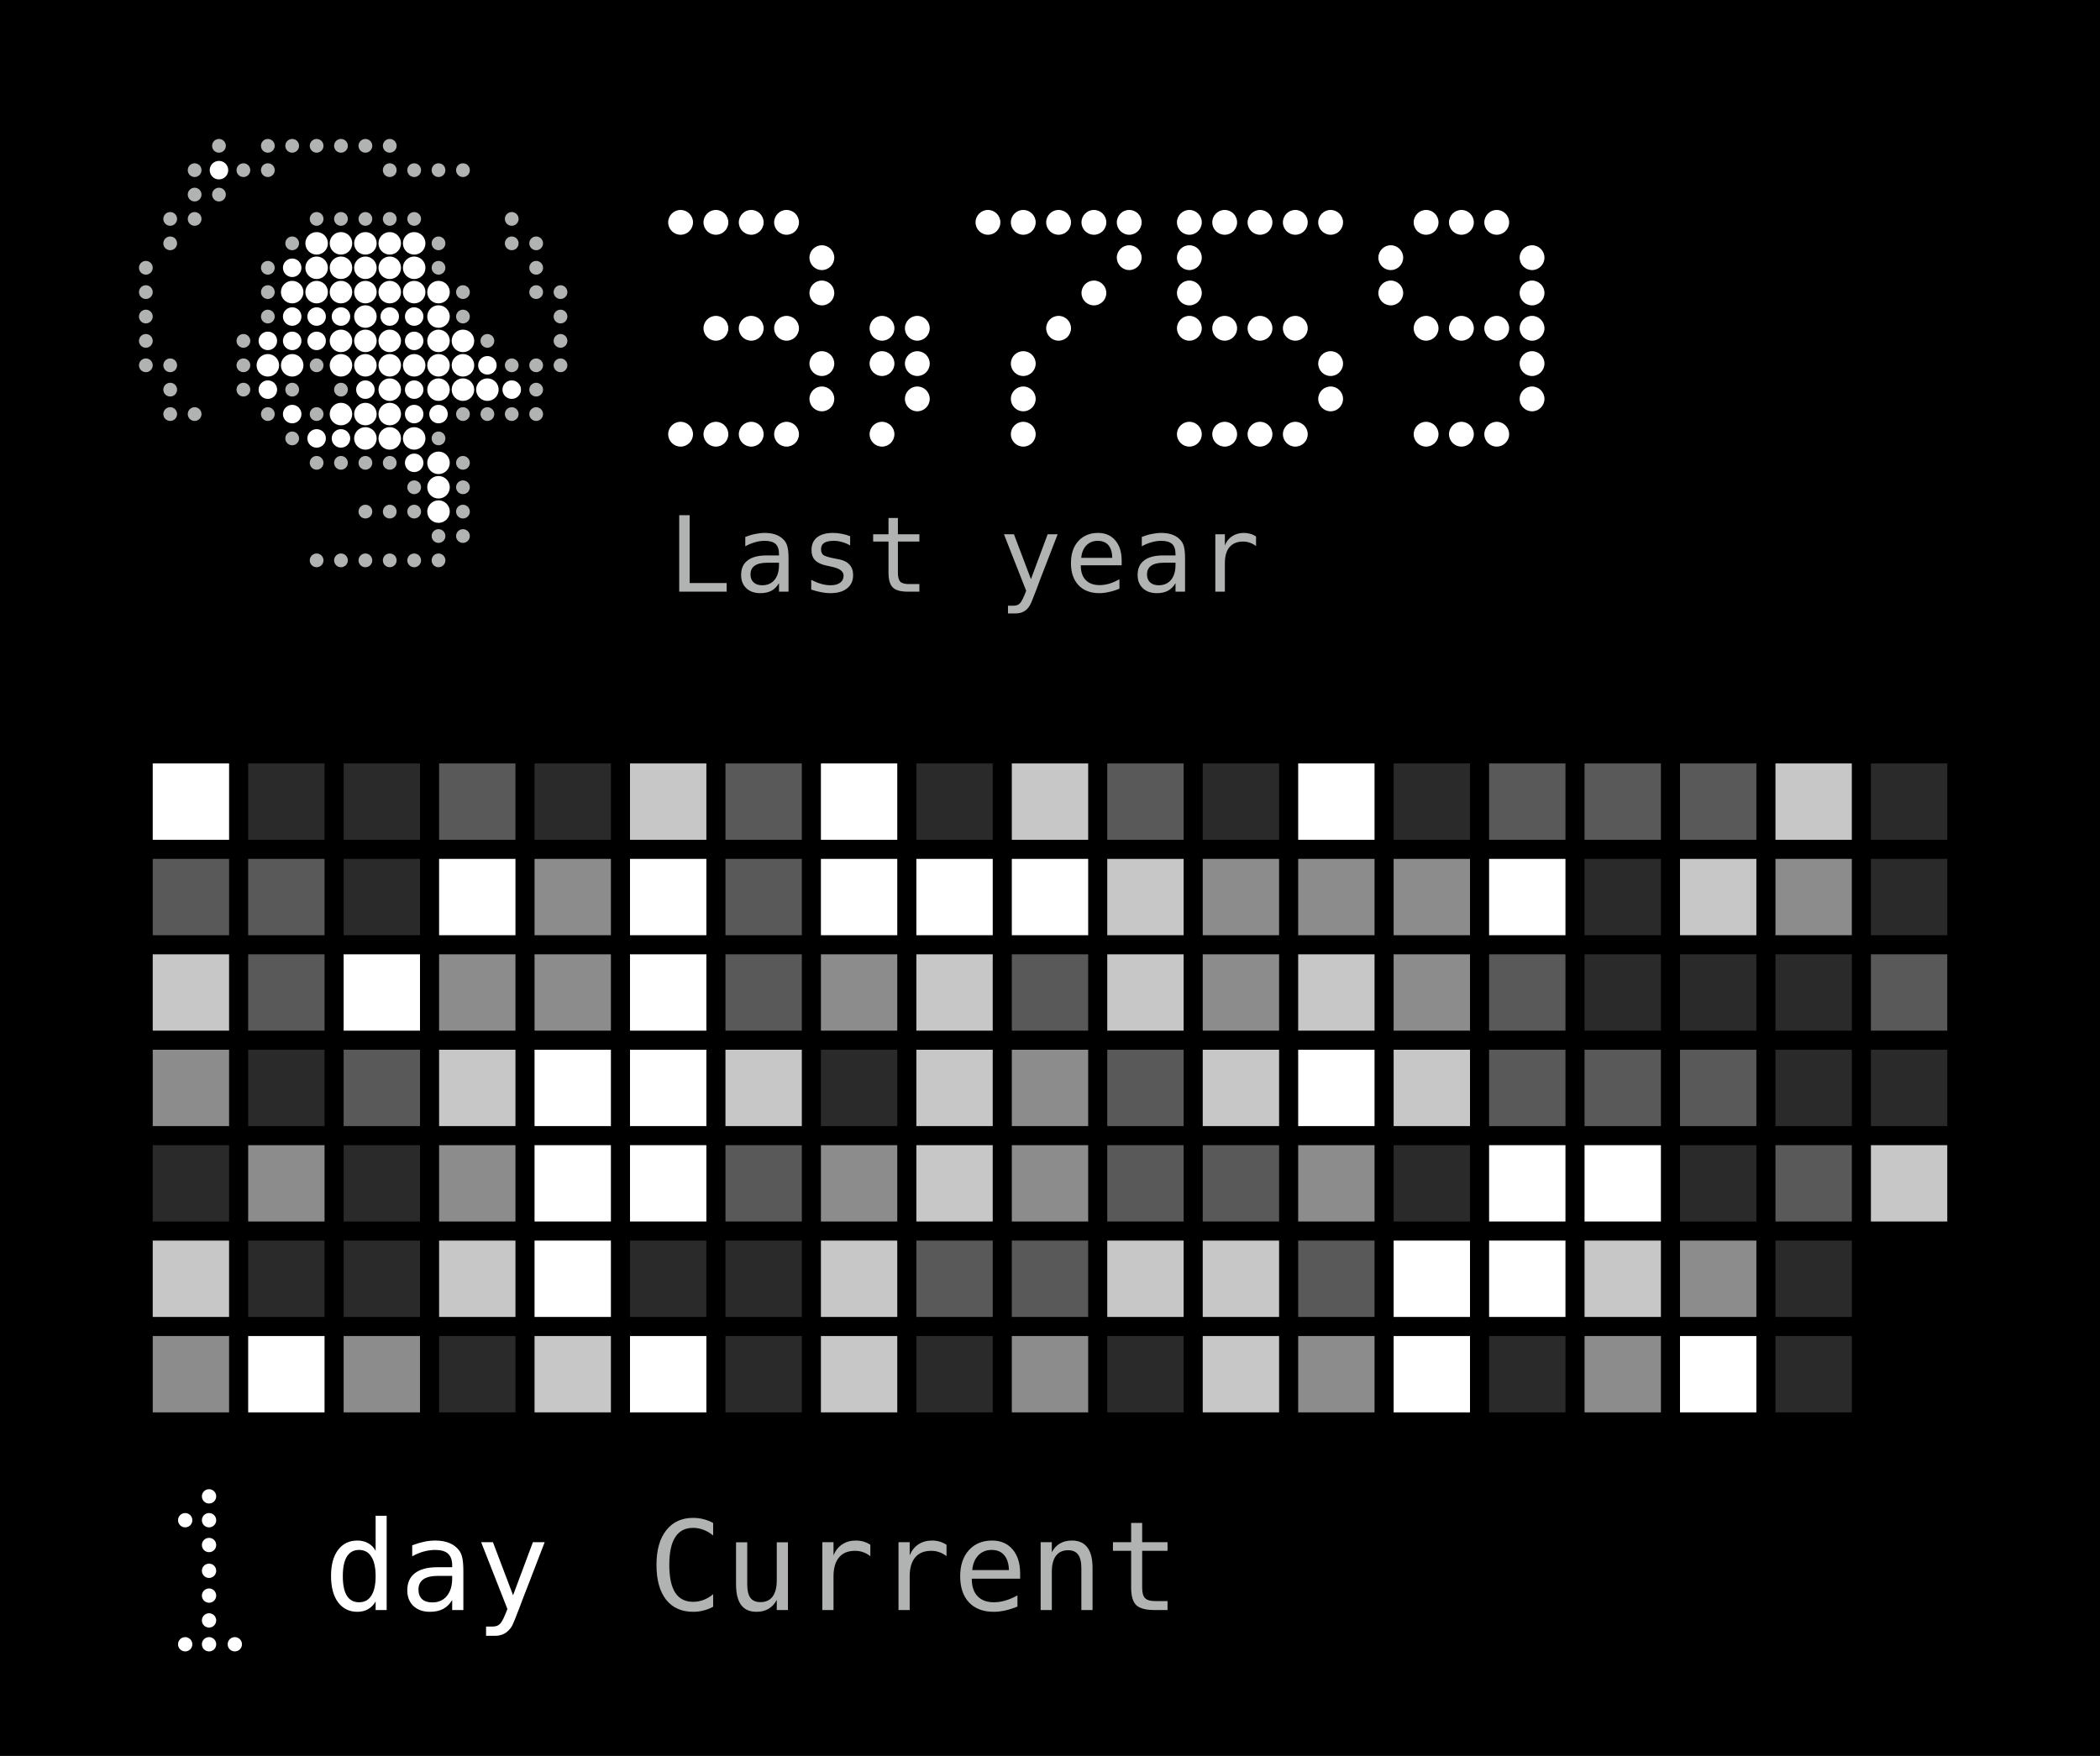
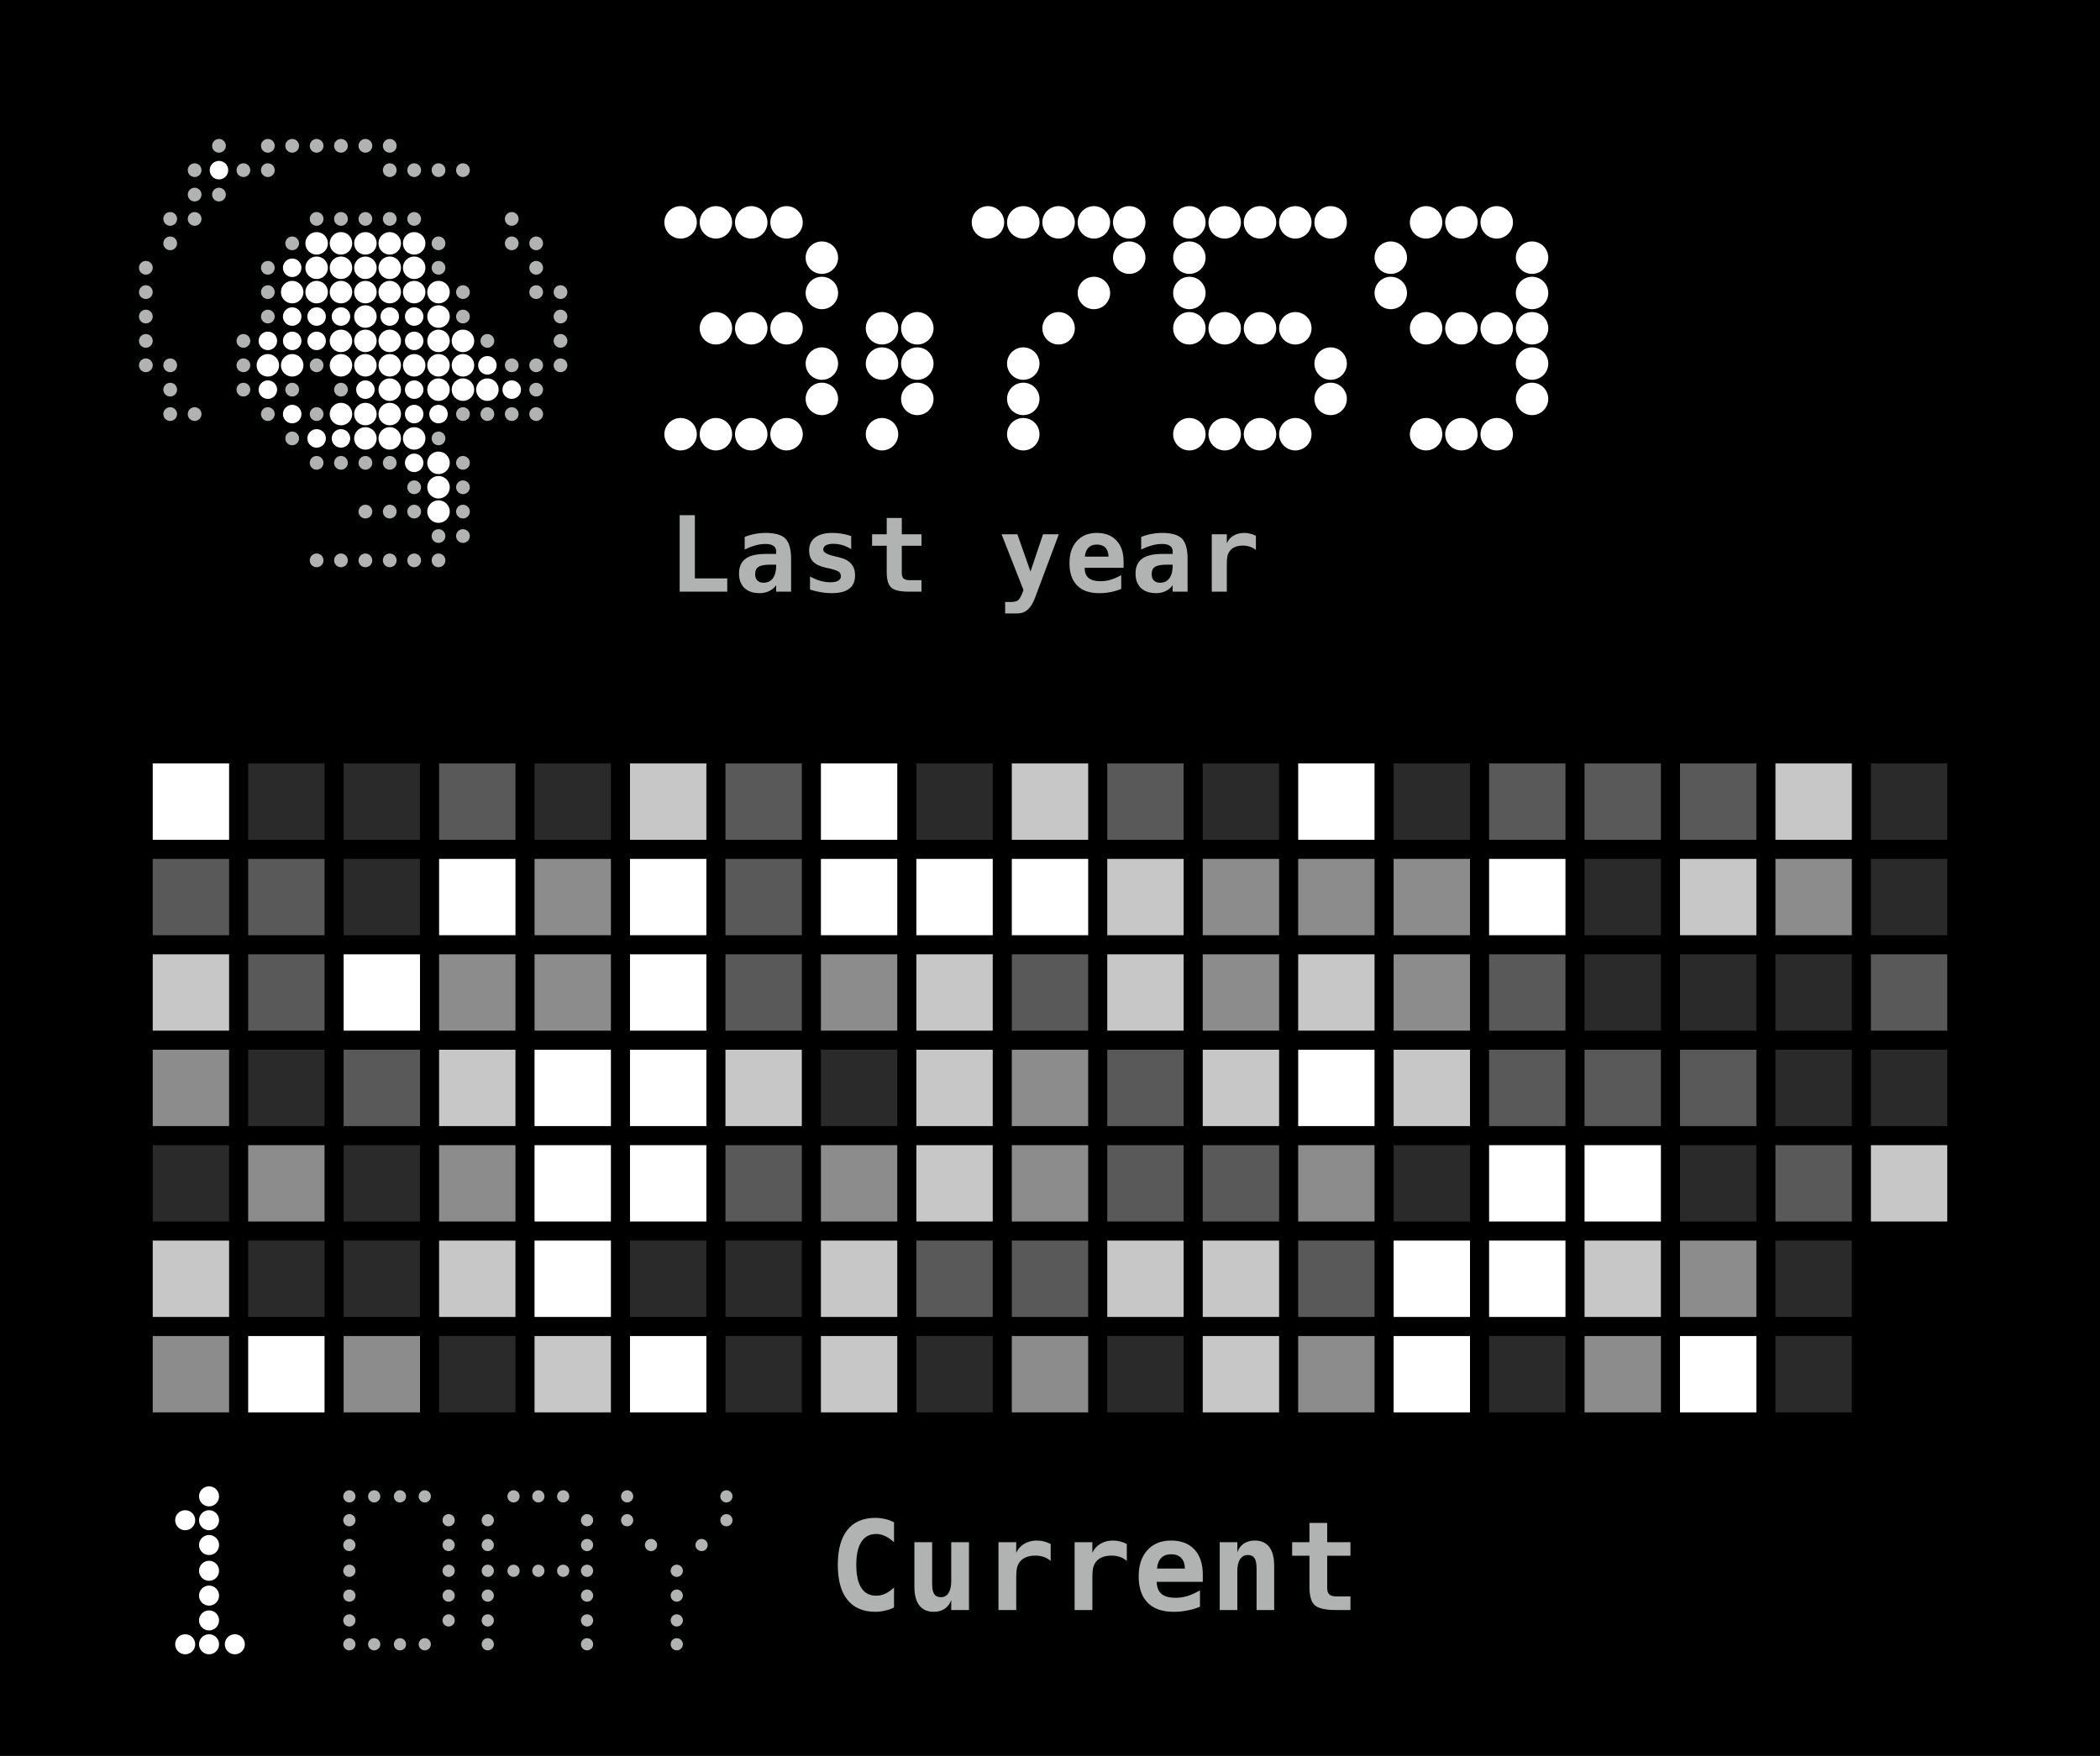
<svg xmlns="http://www.w3.org/2000/svg" width="220" height="184" viewBox="0 0 220 184" role="img">
  <rect width="220" height="184" fill="#000000" />
  <rect x="14" y="14" width="0" height="0" fill="#C8102E" />
  <circle cx="22.94" cy="15.28" r="0.72" fill="#B1B3B3" />
  <circle cx="28.06" cy="15.28" r="0.72" fill="#B1B3B3" />
  <circle cx="30.61" cy="15.28" r="0.72" fill="#B1B3B3" />
  <circle cx="33.17" cy="15.28" r="0.72" fill="#B1B3B3" />
  <circle cx="35.72" cy="15.28" r="0.72" fill="#B1B3B3" />
  <circle cx="38.28" cy="15.28" r="0.72" fill="#B1B3B3" />
  <circle cx="40.83" cy="15.28" r="0.72" fill="#B1B3B3" />
  <circle cx="20.39" cy="17.83" r="0.72" fill="#B1B3B3" />
  <circle cx="22.94" cy="17.83" r="0.97" fill="#FFFFFF" />
  <circle cx="25.50" cy="17.83" r="0.72" fill="#B1B3B3" />
  <circle cx="28.06" cy="17.83" r="0.72" fill="#B1B3B3" />
  <circle cx="40.83" cy="17.83" r="0.72" fill="#B1B3B3" />
  <circle cx="43.39" cy="17.83" r="0.72" fill="#B1B3B3" />
  <circle cx="45.94" cy="17.83" r="0.72" fill="#B1B3B3" />
  <circle cx="48.50" cy="17.83" r="0.72" fill="#B1B3B3" />
  <circle cx="20.39" cy="20.39" r="0.72" fill="#B1B3B3" />
  <circle cx="22.94" cy="20.39" r="0.72" fill="#B1B3B3" />
  <circle cx="17.83" cy="22.94" r="0.72" fill="#B1B3B3" />
  <circle cx="20.39" cy="22.94" r="0.72" fill="#B1B3B3" />
  <circle cx="33.17" cy="22.94" r="0.72" fill="#B1B3B3" />
  <circle cx="35.72" cy="22.94" r="0.72" fill="#B1B3B3" />
  <circle cx="38.28" cy="22.94" r="0.72" fill="#B1B3B3" />
  <circle cx="40.83" cy="22.94" r="0.72" fill="#B1B3B3" />
  <circle cx="43.39" cy="22.94" r="0.72" fill="#B1B3B3" />
  <circle cx="53.61" cy="22.94" r="0.72" fill="#B1B3B3" />
  <circle cx="17.83" cy="25.50" r="0.72" fill="#B1B3B3" />
  <circle cx="30.61" cy="25.50" r="0.72" fill="#B1B3B3" />
  <circle cx="33.17" cy="25.50" r="1.18" fill="#FFFFFF" />
  <circle cx="35.72" cy="25.50" r="1.18" fill="#FFFFFF" />
  <circle cx="38.28" cy="25.50" r="1.18" fill="#FFFFFF" />
  <circle cx="40.83" cy="25.50" r="1.18" fill="#FFFFFF" />
  <circle cx="43.39" cy="25.50" r="1.18" fill="#FFFFFF" />
  <circle cx="45.94" cy="25.50" r="0.72" fill="#B1B3B3" />
  <circle cx="53.61" cy="25.50" r="0.72" fill="#B1B3B3" />
  <circle cx="56.17" cy="25.50" r="0.72" fill="#B1B3B3" />
  <circle cx="15.28" cy="28.06" r="0.72" fill="#B1B3B3" />
  <circle cx="28.06" cy="28.06" r="0.72" fill="#B1B3B3" />
  <circle cx="30.61" cy="28.06" r="0.97" fill="#FFFFFF" />
  <circle cx="33.17" cy="28.06" r="1.18" fill="#FFFFFF" />
  <circle cx="35.72" cy="28.06" r="1.18" fill="#FFFFFF" />
  <circle cx="38.28" cy="28.06" r="1.18" fill="#FFFFFF" />
  <circle cx="40.83" cy="28.06" r="1.18" fill="#FFFFFF" />
  <circle cx="43.39" cy="28.06" r="1.18" fill="#FFFFFF" />
  <circle cx="45.94" cy="28.06" r="0.72" fill="#B1B3B3" />
  <circle cx="56.17" cy="28.06" r="0.72" fill="#B1B3B3" />
  <circle cx="15.28" cy="30.61" r="0.72" fill="#B1B3B3" />
  <circle cx="28.06" cy="30.61" r="0.72" fill="#B1B3B3" />
  <circle cx="30.61" cy="30.61" r="1.18" fill="#FFFFFF" />
  <circle cx="33.17" cy="30.61" r="1.18" fill="#FFFFFF" />
  <circle cx="35.72" cy="30.61" r="1.18" fill="#FFFFFF" />
  <circle cx="38.28" cy="30.61" r="1.18" fill="#FFFFFF" />
  <circle cx="40.83" cy="30.61" r="1.18" fill="#FFFFFF" />
  <circle cx="43.39" cy="30.61" r="1.18" fill="#FFFFFF" />
  <circle cx="45.94" cy="30.61" r="1.18" fill="#FFFFFF" />
  <circle cx="48.50" cy="30.61" r="0.72" fill="#B1B3B3" />
  <circle cx="56.17" cy="30.61" r="0.72" fill="#B1B3B3" />
  <circle cx="58.72" cy="30.61" r="0.72" fill="#B1B3B3" />
  <circle cx="15.28" cy="33.17" r="0.72" fill="#B1B3B3" />
  <circle cx="28.06" cy="33.17" r="0.72" fill="#B1B3B3" />
  <circle cx="30.61" cy="33.17" r="0.97" fill="#FFFFFF" />
  <circle cx="33.17" cy="33.17" r="0.97" fill="#FFFFFF" />
  <circle cx="35.72" cy="33.17" r="0.97" fill="#FFFFFF" />
  <circle cx="38.28" cy="33.17" r="1.18" fill="#FFFFFF" />
  <circle cx="40.83" cy="33.17" r="0.97" fill="#FFFFFF" />
  <circle cx="43.39" cy="33.17" r="0.97" fill="#FFFFFF" />
  <circle cx="45.94" cy="33.17" r="1.18" fill="#FFFFFF" />
  <circle cx="48.50" cy="33.17" r="0.72" fill="#B1B3B3" />
  <circle cx="58.72" cy="33.17" r="0.72" fill="#B1B3B3" />
  <circle cx="15.28" cy="35.72" r="0.72" fill="#B1B3B3" />
  <circle cx="25.50" cy="35.72" r="0.72" fill="#B1B3B3" />
  <circle cx="28.06" cy="35.72" r="0.97" fill="#FFFFFF" />
  <circle cx="30.61" cy="35.72" r="0.97" fill="#FFFFFF" />
  <circle cx="33.17" cy="35.72" r="0.97" fill="#FFFFFF" />
  <circle cx="35.72" cy="35.72" r="1.18" fill="#FFFFFF" />
  <circle cx="38.28" cy="35.72" r="1.18" fill="#FFFFFF" />
  <circle cx="40.83" cy="35.72" r="1.18" fill="#FFFFFF" />
  <circle cx="43.39" cy="35.72" r="0.97" fill="#FFFFFF" />
  <circle cx="45.94" cy="35.72" r="1.18" fill="#FFFFFF" />
  <circle cx="48.50" cy="35.72" r="1.18" fill="#FFFFFF" />
  <circle cx="51.06" cy="35.72" r="0.72" fill="#B1B3B3" />
  <circle cx="58.72" cy="35.72" r="0.72" fill="#B1B3B3" />
  <circle cx="15.28" cy="38.28" r="0.72" fill="#B1B3B3" />
  <circle cx="17.83" cy="38.28" r="0.72" fill="#B1B3B3" />
  <circle cx="25.50" cy="38.28" r="0.72" fill="#B1B3B3" />
  <circle cx="28.06" cy="38.28" r="1.18" fill="#FFFFFF" />
  <circle cx="30.61" cy="38.28" r="1.18" fill="#FFFFFF" />
  <circle cx="33.17" cy="38.28" r="0.72" fill="#B1B3B3" />
  <circle cx="35.72" cy="38.28" r="1.18" fill="#FFFFFF" />
  <circle cx="38.28" cy="38.28" r="1.18" fill="#FFFFFF" />
  <circle cx="40.83" cy="38.28" r="1.18" fill="#FFFFFF" />
  <circle cx="43.39" cy="38.28" r="1.18" fill="#FFFFFF" />
  <circle cx="45.94" cy="38.28" r="1.18" fill="#FFFFFF" />
  <circle cx="48.50" cy="38.28" r="1.18" fill="#FFFFFF" />
  <circle cx="51.06" cy="38.28" r="0.97" fill="#FFFFFF" />
  <circle cx="53.61" cy="38.28" r="0.72" fill="#B1B3B3" />
  <circle cx="56.17" cy="38.28" r="0.72" fill="#B1B3B3" />
  <circle cx="58.72" cy="38.28" r="0.72" fill="#B1B3B3" />
  <circle cx="17.83" cy="40.83" r="0.72" fill="#B1B3B3" />
  <circle cx="25.50" cy="40.83" r="0.72" fill="#B1B3B3" />
  <circle cx="28.06" cy="40.83" r="0.97" fill="#FFFFFF" />
  <circle cx="30.61" cy="40.83" r="0.72" fill="#B1B3B3" />
  <circle cx="35.72" cy="40.83" r="0.72" fill="#B1B3B3" />
  <circle cx="38.28" cy="40.83" r="0.97" fill="#FFFFFF" />
  <circle cx="40.83" cy="40.83" r="1.18" fill="#FFFFFF" />
  <circle cx="43.39" cy="40.83" r="0.97" fill="#FFFFFF" />
  <circle cx="45.94" cy="40.83" r="1.18" fill="#FFFFFF" />
  <circle cx="48.50" cy="40.83" r="1.18" fill="#FFFFFF" />
  <circle cx="51.06" cy="40.83" r="1.18" fill="#FFFFFF" />
  <circle cx="53.61" cy="40.83" r="0.97" fill="#FFFFFF" />
  <circle cx="56.17" cy="40.83" r="0.72" fill="#B1B3B3" />
  <circle cx="17.83" cy="43.39" r="0.72" fill="#B1B3B3" />
  <circle cx="20.39" cy="43.39" r="0.72" fill="#B1B3B3" />
  <circle cx="28.06" cy="43.39" r="0.72" fill="#B1B3B3" />
  <circle cx="30.61" cy="43.39" r="0.97" fill="#FFFFFF" />
  <circle cx="33.17" cy="43.39" r="0.72" fill="#B1B3B3" />
  <circle cx="35.72" cy="43.39" r="1.18" fill="#FFFFFF" />
  <circle cx="38.28" cy="43.39" r="1.18" fill="#FFFFFF" />
  <circle cx="40.83" cy="43.39" r="1.18" fill="#FFFFFF" />
  <circle cx="43.39" cy="43.39" r="0.97" fill="#FFFFFF" />
  <circle cx="45.94" cy="43.39" r="0.97" fill="#FFFFFF" />
  <circle cx="48.50" cy="43.39" r="0.72" fill="#B1B3B3" />
  <circle cx="51.06" cy="43.39" r="0.72" fill="#B1B3B3" />
  <circle cx="53.61" cy="43.39" r="0.72" fill="#B1B3B3" />
  <circle cx="56.17" cy="43.39" r="0.72" fill="#B1B3B3" />
  <circle cx="30.61" cy="45.94" r="0.72" fill="#B1B3B3" />
  <circle cx="33.17" cy="45.94" r="0.97" fill="#FFFFFF" />
  <circle cx="35.72" cy="45.94" r="0.97" fill="#FFFFFF" />
  <circle cx="38.28" cy="45.94" r="1.18" fill="#FFFFFF" />
  <circle cx="40.83" cy="45.94" r="1.18" fill="#FFFFFF" />
  <circle cx="43.39" cy="45.94" r="1.18" fill="#FFFFFF" />
  <circle cx="45.94" cy="45.94" r="0.72" fill="#B1B3B3" />
  <circle cx="33.17" cy="48.50" r="0.72" fill="#B1B3B3" />
  <circle cx="35.72" cy="48.50" r="0.72" fill="#B1B3B3" />
  <circle cx="38.28" cy="48.50" r="0.72" fill="#B1B3B3" />
  <circle cx="40.83" cy="48.50" r="0.72" fill="#B1B3B3" />
  <circle cx="43.39" cy="48.50" r="0.97" fill="#FFFFFF" />
  <circle cx="45.94" cy="48.50" r="1.18" fill="#FFFFFF" />
  <circle cx="48.50" cy="48.50" r="0.72" fill="#B1B3B3" />
  <circle cx="43.39" cy="51.06" r="0.72" fill="#B1B3B3" />
  <circle cx="45.94" cy="51.06" r="1.18" fill="#FFFFFF" />
  <circle cx="48.50" cy="51.06" r="0.72" fill="#B1B3B3" />
  <circle cx="38.28" cy="53.61" r="0.72" fill="#B1B3B3" />
  <circle cx="40.83" cy="53.61" r="0.72" fill="#B1B3B3" />
  <circle cx="43.39" cy="53.61" r="0.72" fill="#B1B3B3" />
  <circle cx="45.94" cy="53.61" r="1.18" fill="#FFFFFF" />
  <circle cx="48.50" cy="53.61" r="0.72" fill="#B1B3B3" />
  <circle cx="45.94" cy="56.17" r="0.72" fill="#B1B3B3" />
  <circle cx="48.50" cy="56.17" r="0.72" fill="#B1B3B3" />
  <circle cx="33.17" cy="58.72" r="0.72" fill="#B1B3B3" />
  <circle cx="35.72" cy="58.72" r="0.72" fill="#B1B3B3" />
  <circle cx="38.28" cy="58.72" r="0.72" fill="#B1B3B3" />
  <circle cx="40.83" cy="58.72" r="0.72" fill="#B1B3B3" />
  <circle cx="43.39" cy="58.72" r="0.72" fill="#B1B3B3" />
  <circle cx="45.94" cy="58.72" r="0.72" fill="#B1B3B3" />
-   <circle cx="71.3" cy="23.3" r="1.30" fill="#FFFFFF" />
-   <circle cx="75.0" cy="23.3" r="1.30" fill="#FFFFFF" />
-   <circle cx="78.7" cy="23.3" r="1.30" fill="#FFFFFF" />
-   <circle cx="82.4" cy="23.3" r="1.30" fill="#FFFFFF" />
-   <circle cx="86.1" cy="27.0" r="1.30" fill="#FFFFFF" />
-   <circle cx="86.1" cy="30.7" r="1.30" fill="#FFFFFF" />
-   <circle cx="75.0" cy="34.4" r="1.30" fill="#FFFFFF" />
-   <circle cx="78.7" cy="34.4" r="1.30" fill="#FFFFFF" />
-   <circle cx="82.4" cy="34.4" r="1.30" fill="#FFFFFF" />
-   <circle cx="86.1" cy="38.1" r="1.30" fill="#FFFFFF" />
-   <circle cx="86.1" cy="41.8" r="1.30" fill="#FFFFFF" />
-   <circle cx="71.3" cy="45.5" r="1.30" fill="#FFFFFF" />
-   <circle cx="75.0" cy="45.5" r="1.30" fill="#FFFFFF" />
-   <circle cx="78.7" cy="45.5" r="1.30" fill="#FFFFFF" />
-   <circle cx="82.4" cy="45.5" r="1.30" fill="#FFFFFF" />
-   <circle cx="92.4" cy="34.4" r="1.30" fill="#FFFFFF" />
-   <circle cx="96.1" cy="34.4" r="1.30" fill="#FFFFFF" />
-   <circle cx="92.4" cy="38.1" r="1.30" fill="#FFFFFF" />
-   <circle cx="96.1" cy="38.1" r="1.30" fill="#FFFFFF" />
-   <circle cx="96.1" cy="41.8" r="1.30" fill="#FFFFFF" />
-   <circle cx="92.4" cy="45.5" r="1.30" fill="#FFFFFF" />
-   <circle cx="103.5" cy="23.3" r="1.30" fill="#FFFFFF" />
-   <circle cx="107.2" cy="23.3" r="1.30" fill="#FFFFFF" />
-   <circle cx="110.9" cy="23.3" r="1.30" fill="#FFFFFF" />
-   <circle cx="114.6" cy="23.3" r="1.30" fill="#FFFFFF" />
-   <circle cx="118.3" cy="23.3" r="1.30" fill="#FFFFFF" />
-   <circle cx="118.3" cy="27.0" r="1.30" fill="#FFFFFF" />
-   <circle cx="114.6" cy="30.7" r="1.30" fill="#FFFFFF" />
-   <circle cx="110.9" cy="34.4" r="1.30" fill="#FFFFFF" />
-   <circle cx="107.2" cy="38.1" r="1.30" fill="#FFFFFF" />
-   <circle cx="107.2" cy="41.8" r="1.30" fill="#FFFFFF" />
-   <circle cx="107.2" cy="45.5" r="1.30" fill="#FFFFFF" />
-   <circle cx="124.6" cy="23.3" r="1.30" fill="#FFFFFF" />
-   <circle cx="128.3" cy="23.3" r="1.30" fill="#FFFFFF" />
-   <circle cx="132.0" cy="23.3" r="1.30" fill="#FFFFFF" />
-   <circle cx="135.7" cy="23.3" r="1.30" fill="#FFFFFF" />
-   <circle cx="139.4" cy="23.3" r="1.30" fill="#FFFFFF" />
-   <circle cx="124.6" cy="27.0" r="1.30" fill="#FFFFFF" />
-   <circle cx="124.6" cy="30.7" r="1.30" fill="#FFFFFF" />
-   <circle cx="124.6" cy="34.4" r="1.30" fill="#FFFFFF" />
-   <circle cx="128.3" cy="34.4" r="1.30" fill="#FFFFFF" />
-   <circle cx="132.0" cy="34.4" r="1.30" fill="#FFFFFF" />
-   <circle cx="135.7" cy="34.4" r="1.30" fill="#FFFFFF" />
-   <circle cx="139.4" cy="38.1" r="1.30" fill="#FFFFFF" />
-   <circle cx="139.4" cy="41.8" r="1.30" fill="#FFFFFF" />
-   <circle cx="124.6" cy="45.5" r="1.30" fill="#FFFFFF" />
-   <circle cx="128.3" cy="45.5" r="1.30" fill="#FFFFFF" />
-   <circle cx="132.0" cy="45.5" r="1.30" fill="#FFFFFF" />
-   <circle cx="135.7" cy="45.5" r="1.30" fill="#FFFFFF" />
-   <circle cx="149.4" cy="23.3" r="1.30" fill="#FFFFFF" />
-   <circle cx="153.1" cy="23.3" r="1.30" fill="#FFFFFF" />
-   <circle cx="156.8" cy="23.3" r="1.30" fill="#FFFFFF" />
-   <circle cx="145.7" cy="27.0" r="1.30" fill="#FFFFFF" />
-   <circle cx="160.5" cy="27.0" r="1.30" fill="#FFFFFF" />
-   <circle cx="145.7" cy="30.7" r="1.30" fill="#FFFFFF" />
-   <circle cx="160.5" cy="30.7" r="1.30" fill="#FFFFFF" />
-   <circle cx="149.4" cy="34.4" r="1.30" fill="#FFFFFF" />
-   <circle cx="153.1" cy="34.4" r="1.30" fill="#FFFFFF" />
-   <circle cx="156.8" cy="34.4" r="1.30" fill="#FFFFFF" />
-   <circle cx="160.5" cy="34.4" r="1.30" fill="#FFFFFF" />
-   <circle cx="160.5" cy="38.1" r="1.30" fill="#FFFFFF" />
-   <circle cx="160.5" cy="41.8" r="1.30" fill="#FFFFFF" />
-   <circle cx="149.4" cy="45.5" r="1.30" fill="#FFFFFF" />
-   <circle cx="153.1" cy="45.5" r="1.30" fill="#FFFFFF" />
-   <circle cx="156.8" cy="45.5" r="1.30" fill="#FFFFFF" />
-   <text x="70" y="62" fill="#B1B3B3" text-anchor="start" font-family="ui-monospace, Geist Mono, monospace" font-size="11" letter-spacing="0.3" dominant-baseline="auto">Last year</text>
+   <circle cx="71.3" cy="23.3" r="1.70" fill="#FFFFFF" />
+   <circle cx="75.0" cy="23.3" r="1.70" fill="#FFFFFF" />
+   <circle cx="78.7" cy="23.3" r="1.70" fill="#FFFFFF" />
+   <circle cx="82.4" cy="23.3" r="1.70" fill="#FFFFFF" />
+   <circle cx="86.1" cy="27.0" r="1.70" fill="#FFFFFF" />
+   <circle cx="86.1" cy="30.7" r="1.70" fill="#FFFFFF" />
+   <circle cx="75.0" cy="34.4" r="1.70" fill="#FFFFFF" />
+   <circle cx="78.7" cy="34.4" r="1.70" fill="#FFFFFF" />
+   <circle cx="82.4" cy="34.4" r="1.70" fill="#FFFFFF" />
+   <circle cx="86.1" cy="38.1" r="1.70" fill="#FFFFFF" />
+   <circle cx="86.1" cy="41.8" r="1.70" fill="#FFFFFF" />
+   <circle cx="71.3" cy="45.5" r="1.70" fill="#FFFFFF" />
+   <circle cx="75.0" cy="45.5" r="1.70" fill="#FFFFFF" />
+   <circle cx="78.7" cy="45.5" r="1.70" fill="#FFFFFF" />
+   <circle cx="82.4" cy="45.5" r="1.70" fill="#FFFFFF" />
+   <circle cx="92.4" cy="34.4" r="1.70" fill="#FFFFFF" />
+   <circle cx="96.1" cy="34.4" r="1.70" fill="#FFFFFF" />
+   <circle cx="92.4" cy="38.1" r="1.70" fill="#FFFFFF" />
+   <circle cx="96.1" cy="38.1" r="1.70" fill="#FFFFFF" />
+   <circle cx="96.1" cy="41.8" r="1.70" fill="#FFFFFF" />
+   <circle cx="92.4" cy="45.5" r="1.70" fill="#FFFFFF" />
+   <circle cx="103.5" cy="23.3" r="1.70" fill="#FFFFFF" />
+   <circle cx="107.2" cy="23.3" r="1.70" fill="#FFFFFF" />
+   <circle cx="110.9" cy="23.3" r="1.70" fill="#FFFFFF" />
+   <circle cx="114.6" cy="23.3" r="1.70" fill="#FFFFFF" />
+   <circle cx="118.3" cy="23.3" r="1.70" fill="#FFFFFF" />
+   <circle cx="118.3" cy="27.0" r="1.70" fill="#FFFFFF" />
+   <circle cx="114.6" cy="30.7" r="1.70" fill="#FFFFFF" />
+   <circle cx="110.9" cy="34.4" r="1.70" fill="#FFFFFF" />
+   <circle cx="107.2" cy="38.1" r="1.70" fill="#FFFFFF" />
+   <circle cx="107.2" cy="41.8" r="1.70" fill="#FFFFFF" />
+   <circle cx="107.2" cy="45.5" r="1.70" fill="#FFFFFF" />
+   <circle cx="124.6" cy="23.3" r="1.70" fill="#FFFFFF" />
+   <circle cx="128.3" cy="23.3" r="1.70" fill="#FFFFFF" />
+   <circle cx="132.0" cy="23.3" r="1.70" fill="#FFFFFF" />
+   <circle cx="135.7" cy="23.3" r="1.70" fill="#FFFFFF" />
+   <circle cx="139.4" cy="23.3" r="1.70" fill="#FFFFFF" />
+   <circle cx="124.6" cy="27.0" r="1.70" fill="#FFFFFF" />
+   <circle cx="124.6" cy="30.7" r="1.70" fill="#FFFFFF" />
+   <circle cx="124.6" cy="34.4" r="1.70" fill="#FFFFFF" />
+   <circle cx="128.3" cy="34.4" r="1.70" fill="#FFFFFF" />
+   <circle cx="132.0" cy="34.4" r="1.70" fill="#FFFFFF" />
+   <circle cx="135.7" cy="34.4" r="1.70" fill="#FFFFFF" />
+   <circle cx="139.4" cy="38.1" r="1.70" fill="#FFFFFF" />
+   <circle cx="139.4" cy="41.8" r="1.70" fill="#FFFFFF" />
+   <circle cx="124.6" cy="45.5" r="1.70" fill="#FFFFFF" />
+   <circle cx="128.3" cy="45.5" r="1.70" fill="#FFFFFF" />
+   <circle cx="132.0" cy="45.5" r="1.70" fill="#FFFFFF" />
+   <circle cx="135.7" cy="45.5" r="1.70" fill="#FFFFFF" />
+   <circle cx="149.4" cy="23.3" r="1.70" fill="#FFFFFF" />
+   <circle cx="153.1" cy="23.3" r="1.70" fill="#FFFFFF" />
+   <circle cx="156.8" cy="23.3" r="1.70" fill="#FFFFFF" />
+   <circle cx="145.7" cy="27.0" r="1.70" fill="#FFFFFF" />
+   <circle cx="160.5" cy="27.0" r="1.70" fill="#FFFFFF" />
+   <circle cx="145.7" cy="30.7" r="1.70" fill="#FFFFFF" />
+   <circle cx="160.5" cy="30.7" r="1.70" fill="#FFFFFF" />
+   <circle cx="149.4" cy="34.4" r="1.70" fill="#FFFFFF" />
+   <circle cx="153.1" cy="34.4" r="1.70" fill="#FFFFFF" />
+   <circle cx="156.8" cy="34.4" r="1.70" fill="#FFFFFF" />
+   <circle cx="160.5" cy="34.4" r="1.70" fill="#FFFFFF" />
+   <circle cx="160.5" cy="38.1" r="1.70" fill="#FFFFFF" />
+   <circle cx="160.5" cy="41.8" r="1.70" fill="#FFFFFF" />
+   <circle cx="149.4" cy="45.5" r="1.70" fill="#FFFFFF" />
+   <circle cx="153.1" cy="45.5" r="1.70" fill="#FFFFFF" />
+   <circle cx="156.8" cy="45.5" r="1.70" fill="#FFFFFF" />
+   <text x="70" y="62" fill="#B1B3B3" text-anchor="start" font-family="ui-monospace, Geist Mono, monospace" font-weight="700" font-size="11" letter-spacing="0.3" dominant-baseline="auto">Last year</text>
  <rect x="16" y="80" width="8" height="8" fill="#FFFFFF" />
  <rect x="16" y="90" width="8" height="8" fill="#FFFFFF" opacity="0.35" />
  <rect x="16" y="100" width="8" height="8" fill="#FFFFFF" opacity="0.78" />
  <rect x="16" y="110" width="8" height="8" fill="#FFFFFF" opacity="0.55" />
  <rect x="16" y="120" width="8" height="8" fill="#2A2A2A" />
  <rect x="16" y="130" width="8" height="8" fill="#FFFFFF" opacity="0.78" />
  <rect x="16" y="140" width="8" height="8" fill="#FFFFFF" opacity="0.55" />
  <rect x="26" y="80" width="8" height="8" fill="#2A2A2A" />
  <rect x="26" y="90" width="8" height="8" fill="#FFFFFF" opacity="0.35" />
  <rect x="26" y="100" width="8" height="8" fill="#FFFFFF" opacity="0.35" />
  <rect x="26" y="110" width="8" height="8" fill="#2A2A2A" />
  <rect x="26" y="120" width="8" height="8" fill="#FFFFFF" opacity="0.55" />
  <rect x="26" y="130" width="8" height="8" fill="#2A2A2A" />
  <rect x="26" y="140" width="8" height="8" fill="#FFFFFF" />
  <rect x="36" y="80" width="8" height="8" fill="#2A2A2A" />
  <rect x="36" y="90" width="8" height="8" fill="#2A2A2A" />
  <rect x="36" y="100" width="8" height="8" fill="#FFFFFF" />
  <rect x="36" y="110" width="8" height="8" fill="#FFFFFF" opacity="0.35" />
  <rect x="36" y="120" width="8" height="8" fill="#2A2A2A" />
  <rect x="36" y="130" width="8" height="8" fill="#2A2A2A" />
  <rect x="36" y="140" width="8" height="8" fill="#FFFFFF" opacity="0.55" />
  <rect x="46" y="80" width="8" height="8" fill="#FFFFFF" opacity="0.35" />
  <rect x="46" y="90" width="8" height="8" fill="#FFFFFF" />
  <rect x="46" y="100" width="8" height="8" fill="#FFFFFF" opacity="0.55" />
  <rect x="46" y="110" width="8" height="8" fill="#FFFFFF" opacity="0.78" />
  <rect x="46" y="120" width="8" height="8" fill="#FFFFFF" opacity="0.55" />
  <rect x="46" y="130" width="8" height="8" fill="#FFFFFF" opacity="0.78" />
  <rect x="46" y="140" width="8" height="8" fill="#2A2A2A" />
  <rect x="56" y="80" width="8" height="8" fill="#2A2A2A" />
  <rect x="56" y="90" width="8" height="8" fill="#FFFFFF" opacity="0.55" />
  <rect x="56" y="100" width="8" height="8" fill="#FFFFFF" opacity="0.55" />
  <rect x="56" y="110" width="8" height="8" fill="#FFFFFF" />
  <rect x="56" y="120" width="8" height="8" fill="#FFFFFF" />
  <rect x="56" y="130" width="8" height="8" fill="#FFFFFF" />
  <rect x="56" y="140" width="8" height="8" fill="#FFFFFF" opacity="0.78" />
  <rect x="66" y="80" width="8" height="8" fill="#FFFFFF" opacity="0.78" />
  <rect x="66" y="90" width="8" height="8" fill="#FFFFFF" />
  <rect x="66" y="100" width="8" height="8" fill="#FFFFFF" />
  <rect x="66" y="110" width="8" height="8" fill="#FFFFFF" />
  <rect x="66" y="120" width="8" height="8" fill="#FFFFFF" />
  <rect x="66" y="130" width="8" height="8" fill="#2A2A2A" />
  <rect x="66" y="140" width="8" height="8" fill="#FFFFFF" />
  <rect x="76" y="80" width="8" height="8" fill="#FFFFFF" opacity="0.35" />
  <rect x="76" y="90" width="8" height="8" fill="#FFFFFF" opacity="0.35" />
  <rect x="76" y="100" width="8" height="8" fill="#FFFFFF" opacity="0.35" />
  <rect x="76" y="110" width="8" height="8" fill="#FFFFFF" opacity="0.78" />
  <rect x="76" y="120" width="8" height="8" fill="#FFFFFF" opacity="0.35" />
  <rect x="76" y="130" width="8" height="8" fill="#2A2A2A" />
  <rect x="76" y="140" width="8" height="8" fill="#2A2A2A" />
  <rect x="86" y="80" width="8" height="8" fill="#FFFFFF" />
  <rect x="86" y="90" width="8" height="8" fill="#FFFFFF" />
  <rect x="86" y="100" width="8" height="8" fill="#FFFFFF" opacity="0.55" />
  <rect x="86" y="110" width="8" height="8" fill="#2A2A2A" />
  <rect x="86" y="120" width="8" height="8" fill="#FFFFFF" opacity="0.55" />
  <rect x="86" y="130" width="8" height="8" fill="#FFFFFF" opacity="0.78" />
  <rect x="86" y="140" width="8" height="8" fill="#FFFFFF" opacity="0.78" />
  <rect x="96" y="80" width="8" height="8" fill="#2A2A2A" />
  <rect x="96" y="90" width="8" height="8" fill="#FFFFFF" />
  <rect x="96" y="100" width="8" height="8" fill="#FFFFFF" opacity="0.78" />
  <rect x="96" y="110" width="8" height="8" fill="#FFFFFF" opacity="0.78" />
  <rect x="96" y="120" width="8" height="8" fill="#FFFFFF" opacity="0.78" />
  <rect x="96" y="130" width="8" height="8" fill="#FFFFFF" opacity="0.35" />
  <rect x="96" y="140" width="8" height="8" fill="#2A2A2A" />
  <rect x="106" y="80" width="8" height="8" fill="#FFFFFF" opacity="0.78" />
  <rect x="106" y="90" width="8" height="8" fill="#FFFFFF" />
  <rect x="106" y="100" width="8" height="8" fill="#FFFFFF" opacity="0.35" />
  <rect x="106" y="110" width="8" height="8" fill="#FFFFFF" opacity="0.55" />
  <rect x="106" y="120" width="8" height="8" fill="#FFFFFF" opacity="0.55" />
  <rect x="106" y="130" width="8" height="8" fill="#FFFFFF" opacity="0.35" />
  <rect x="106" y="140" width="8" height="8" fill="#FFFFFF" opacity="0.55" />
  <rect x="116" y="80" width="8" height="8" fill="#FFFFFF" opacity="0.35" />
  <rect x="116" y="90" width="8" height="8" fill="#FFFFFF" opacity="0.78" />
  <rect x="116" y="100" width="8" height="8" fill="#FFFFFF" opacity="0.78" />
  <rect x="116" y="110" width="8" height="8" fill="#FFFFFF" opacity="0.35" />
  <rect x="116" y="120" width="8" height="8" fill="#FFFFFF" opacity="0.35" />
  <rect x="116" y="130" width="8" height="8" fill="#FFFFFF" opacity="0.78" />
  <rect x="116" y="140" width="8" height="8" fill="#2A2A2A" />
  <rect x="126" y="80" width="8" height="8" fill="#2A2A2A" />
  <rect x="126" y="90" width="8" height="8" fill="#FFFFFF" opacity="0.55" />
  <rect x="126" y="100" width="8" height="8" fill="#FFFFFF" opacity="0.55" />
  <rect x="126" y="110" width="8" height="8" fill="#FFFFFF" opacity="0.78" />
  <rect x="126" y="120" width="8" height="8" fill="#FFFFFF" opacity="0.35" />
  <rect x="126" y="130" width="8" height="8" fill="#FFFFFF" opacity="0.78" />
  <rect x="126" y="140" width="8" height="8" fill="#FFFFFF" opacity="0.78" />
  <rect x="136" y="80" width="8" height="8" fill="#FFFFFF" />
  <rect x="136" y="90" width="8" height="8" fill="#FFFFFF" opacity="0.55" />
  <rect x="136" y="100" width="8" height="8" fill="#FFFFFF" opacity="0.78" />
  <rect x="136" y="110" width="8" height="8" fill="#FFFFFF" />
  <rect x="136" y="120" width="8" height="8" fill="#FFFFFF" opacity="0.55" />
  <rect x="136" y="130" width="8" height="8" fill="#FFFFFF" opacity="0.35" />
  <rect x="136" y="140" width="8" height="8" fill="#FFFFFF" opacity="0.55" />
  <rect x="146" y="80" width="8" height="8" fill="#2A2A2A" />
  <rect x="146" y="90" width="8" height="8" fill="#FFFFFF" opacity="0.55" />
  <rect x="146" y="100" width="8" height="8" fill="#FFFFFF" opacity="0.55" />
  <rect x="146" y="110" width="8" height="8" fill="#FFFFFF" opacity="0.78" />
  <rect x="146" y="120" width="8" height="8" fill="#2A2A2A" />
  <rect x="146" y="130" width="8" height="8" fill="#FFFFFF" />
  <rect x="146" y="140" width="8" height="8" fill="#FFFFFF" />
  <rect x="156" y="80" width="8" height="8" fill="#FFFFFF" opacity="0.35" />
  <rect x="156" y="90" width="8" height="8" fill="#FFFFFF" />
  <rect x="156" y="100" width="8" height="8" fill="#FFFFFF" opacity="0.35" />
  <rect x="156" y="110" width="8" height="8" fill="#FFFFFF" opacity="0.35" />
  <rect x="156" y="120" width="8" height="8" fill="#FFFFFF" />
  <rect x="156" y="130" width="8" height="8" fill="#FFFFFF" />
  <rect x="156" y="140" width="8" height="8" fill="#2A2A2A" />
  <rect x="166" y="80" width="8" height="8" fill="#FFFFFF" opacity="0.35" />
  <rect x="166" y="90" width="8" height="8" fill="#2A2A2A" />
  <rect x="166" y="100" width="8" height="8" fill="#2A2A2A" />
  <rect x="166" y="110" width="8" height="8" fill="#FFFFFF" opacity="0.35" />
  <rect x="166" y="120" width="8" height="8" fill="#FFFFFF" />
  <rect x="166" y="130" width="8" height="8" fill="#FFFFFF" opacity="0.78" />
  <rect x="166" y="140" width="8" height="8" fill="#FFFFFF" opacity="0.55" />
  <rect x="176" y="80" width="8" height="8" fill="#FFFFFF" opacity="0.35" />
  <rect x="176" y="90" width="8" height="8" fill="#FFFFFF" opacity="0.78" />
  <rect x="176" y="100" width="8" height="8" fill="#2A2A2A" />
  <rect x="176" y="110" width="8" height="8" fill="#FFFFFF" opacity="0.35" />
  <rect x="176" y="120" width="8" height="8" fill="#2A2A2A" />
  <rect x="176" y="130" width="8" height="8" fill="#FFFFFF" opacity="0.55" />
  <rect x="176" y="140" width="8" height="8" fill="#FFFFFF" />
  <rect x="186" y="80" width="8" height="8" fill="#FFFFFF" opacity="0.78" />
  <rect x="186" y="90" width="8" height="8" fill="#FFFFFF" opacity="0.55" />
  <rect x="186" y="100" width="8" height="8" fill="#2A2A2A" />
  <rect x="186" y="110" width="8" height="8" fill="#2A2A2A" />
  <rect x="186" y="120" width="8" height="8" fill="#FFFFFF" opacity="0.35" />
  <rect x="186" y="130" width="8" height="8" fill="#2A2A2A" />
  <rect x="186" y="140" width="8" height="8" fill="#2A2A2A" />
  <rect x="196" y="80" width="8" height="8" fill="#2A2A2A" />
  <rect x="196" y="90" width="8" height="8" fill="#2A2A2A" />
  <rect x="196" y="100" width="8" height="8" fill="#FFFFFF" opacity="0.35" />
  <rect x="196" y="110" width="8" height="8" fill="#2A2A2A" />
  <rect x="196" y="120" width="8" height="8" fill="#FFFFFF" opacity="0.78" />
-   <circle cx="21.9" cy="156.8" r="0.75" fill="#FFFFFF" />
-   <circle cx="19.4" cy="159.3" r="0.75" fill="#FFFFFF" />
-   <circle cx="21.9" cy="159.3" r="0.75" fill="#FFFFFF" />
-   <circle cx="21.9" cy="161.9" r="0.75" fill="#FFFFFF" />
-   <circle cx="21.9" cy="164.6" r="0.75" fill="#FFFFFF" />
-   <circle cx="21.9" cy="167.2" r="0.75" fill="#FFFFFF" />
-   <circle cx="21.9" cy="169.8" r="0.75" fill="#FFFFFF" />
-   <circle cx="19.4" cy="172.3" r="0.75" fill="#FFFFFF" />
-   <circle cx="21.9" cy="172.3" r="0.75" fill="#FFFFFF" />
-   <circle cx="24.6" cy="172.3" r="0.75" fill="#FFFFFF" />
-   <text x="33.9" y="168.71" fill="#FFFFFF" text-anchor="start" font-family="ui-monospace, Geist Mono, monospace" font-size="13" letter-spacing="0.1" dominant-baseline="auto">day</text>
-   <text x="67.9" y="168.71" fill="#B1B3B3" text-anchor="start" font-family="ui-monospace, Geist Mono, monospace" font-size="13" letter-spacing="0.15" dominant-baseline="auto">Current</text>
+   <circle cx="21.9" cy="156.8" r="1.05" fill="#FFFFFF" />
+   <circle cx="19.4" cy="159.3" r="1.05" fill="#FFFFFF" />
+   <circle cx="21.9" cy="159.3" r="1.05" fill="#FFFFFF" />
+   <circle cx="21.9" cy="161.9" r="1.05" fill="#FFFFFF" />
+   <circle cx="21.9" cy="164.6" r="1.05" fill="#FFFFFF" />
+   <circle cx="21.9" cy="167.2" r="1.05" fill="#FFFFFF" />
+   <circle cx="21.9" cy="169.8" r="1.05" fill="#FFFFFF" />
+   <circle cx="19.4" cy="172.3" r="1.05" fill="#FFFFFF" />
+   <circle cx="21.9" cy="172.3" r="1.05" fill="#FFFFFF" />
+   <circle cx="24.6" cy="172.3" r="1.05" fill="#FFFFFF" />
+   <circle cx="36.6" cy="156.8" r="0.64" fill="#B1B3B3" />
+   <circle cx="39.2" cy="156.8" r="0.64" fill="#B1B3B3" />
+   <circle cx="41.9" cy="156.8" r="0.64" fill="#B1B3B3" />
+   <circle cx="44.5" cy="156.8" r="0.64" fill="#B1B3B3" />
+   <circle cx="36.6" cy="159.3" r="0.64" fill="#B1B3B3" />
+   <circle cx="47.0" cy="159.3" r="0.64" fill="#B1B3B3" />
+   <circle cx="36.6" cy="161.9" r="0.64" fill="#B1B3B3" />
+   <circle cx="47.0" cy="161.9" r="0.64" fill="#B1B3B3" />
+   <circle cx="36.6" cy="164.6" r="0.64" fill="#B1B3B3" />
+   <circle cx="47.0" cy="164.6" r="0.64" fill="#B1B3B3" />
+   <circle cx="36.6" cy="167.2" r="0.64" fill="#B1B3B3" />
+   <circle cx="47.0" cy="167.2" r="0.64" fill="#B1B3B3" />
+   <circle cx="36.6" cy="169.8" r="0.64" fill="#B1B3B3" />
+   <circle cx="47.0" cy="169.8" r="0.64" fill="#B1B3B3" />
+   <circle cx="36.6" cy="172.3" r="0.64" fill="#B1B3B3" />
+   <circle cx="39.2" cy="172.3" r="0.64" fill="#B1B3B3" />
+   <circle cx="41.9" cy="172.3" r="0.64" fill="#B1B3B3" />
+   <circle cx="44.5" cy="172.3" r="0.64" fill="#B1B3B3" />
+   <circle cx="53.8" cy="156.8" r="0.64" fill="#B1B3B3" />
+   <circle cx="56.4" cy="156.8" r="0.64" fill="#B1B3B3" />
+   <circle cx="59.0" cy="156.8" r="0.64" fill="#B1B3B3" />
+   <circle cx="51.1" cy="159.3" r="0.64" fill="#B1B3B3" />
+   <circle cx="61.5" cy="159.3" r="0.64" fill="#B1B3B3" />
+   <circle cx="51.1" cy="161.9" r="0.64" fill="#B1B3B3" />
+   <circle cx="61.5" cy="161.9" r="0.64" fill="#B1B3B3" />
+   <circle cx="51.1" cy="164.6" r="0.64" fill="#B1B3B3" />
+   <circle cx="53.8" cy="164.6" r="0.64" fill="#B1B3B3" />
+   <circle cx="56.4" cy="164.6" r="0.64" fill="#B1B3B3" />
+   <circle cx="59.0" cy="164.6" r="0.64" fill="#B1B3B3" />
+   <circle cx="61.5" cy="164.6" r="0.64" fill="#B1B3B3" />
+   <circle cx="51.1" cy="167.2" r="0.64" fill="#B1B3B3" />
+   <circle cx="61.5" cy="167.2" r="0.64" fill="#B1B3B3" />
+   <circle cx="51.1" cy="169.8" r="0.64" fill="#B1B3B3" />
+   <circle cx="61.5" cy="169.8" r="0.64" fill="#B1B3B3" />
+   <circle cx="51.1" cy="172.3" r="0.64" fill="#B1B3B3" />
+   <circle cx="61.5" cy="172.3" r="0.64" fill="#B1B3B3" />
+   <circle cx="65.7" cy="156.8" r="0.64" fill="#B1B3B3" />
+   <circle cx="76.1" cy="156.8" r="0.64" fill="#B1B3B3" />
+   <circle cx="65.7" cy="159.3" r="0.64" fill="#B1B3B3" />
+   <circle cx="76.1" cy="159.3" r="0.64" fill="#B1B3B3" />
+   <circle cx="68.2" cy="161.9" r="0.64" fill="#B1B3B3" />
+   <circle cx="73.5" cy="161.9" r="0.64" fill="#B1B3B3" />
+   <circle cx="70.9" cy="164.6" r="0.64" fill="#B1B3B3" />
+   <circle cx="70.9" cy="167.2" r="0.64" fill="#B1B3B3" />
+   <circle cx="70.9" cy="169.8" r="0.64" fill="#B1B3B3" />
+   <circle cx="70.9" cy="172.3" r="0.64" fill="#B1B3B3" />
+   <text x="86.8" y="168.71" fill="#B1B3B3" text-anchor="start" font-family="ui-monospace, Geist Mono, monospace" font-weight="700" font-size="13" letter-spacing="0.15" dominant-baseline="auto">Current</text>
</svg>
